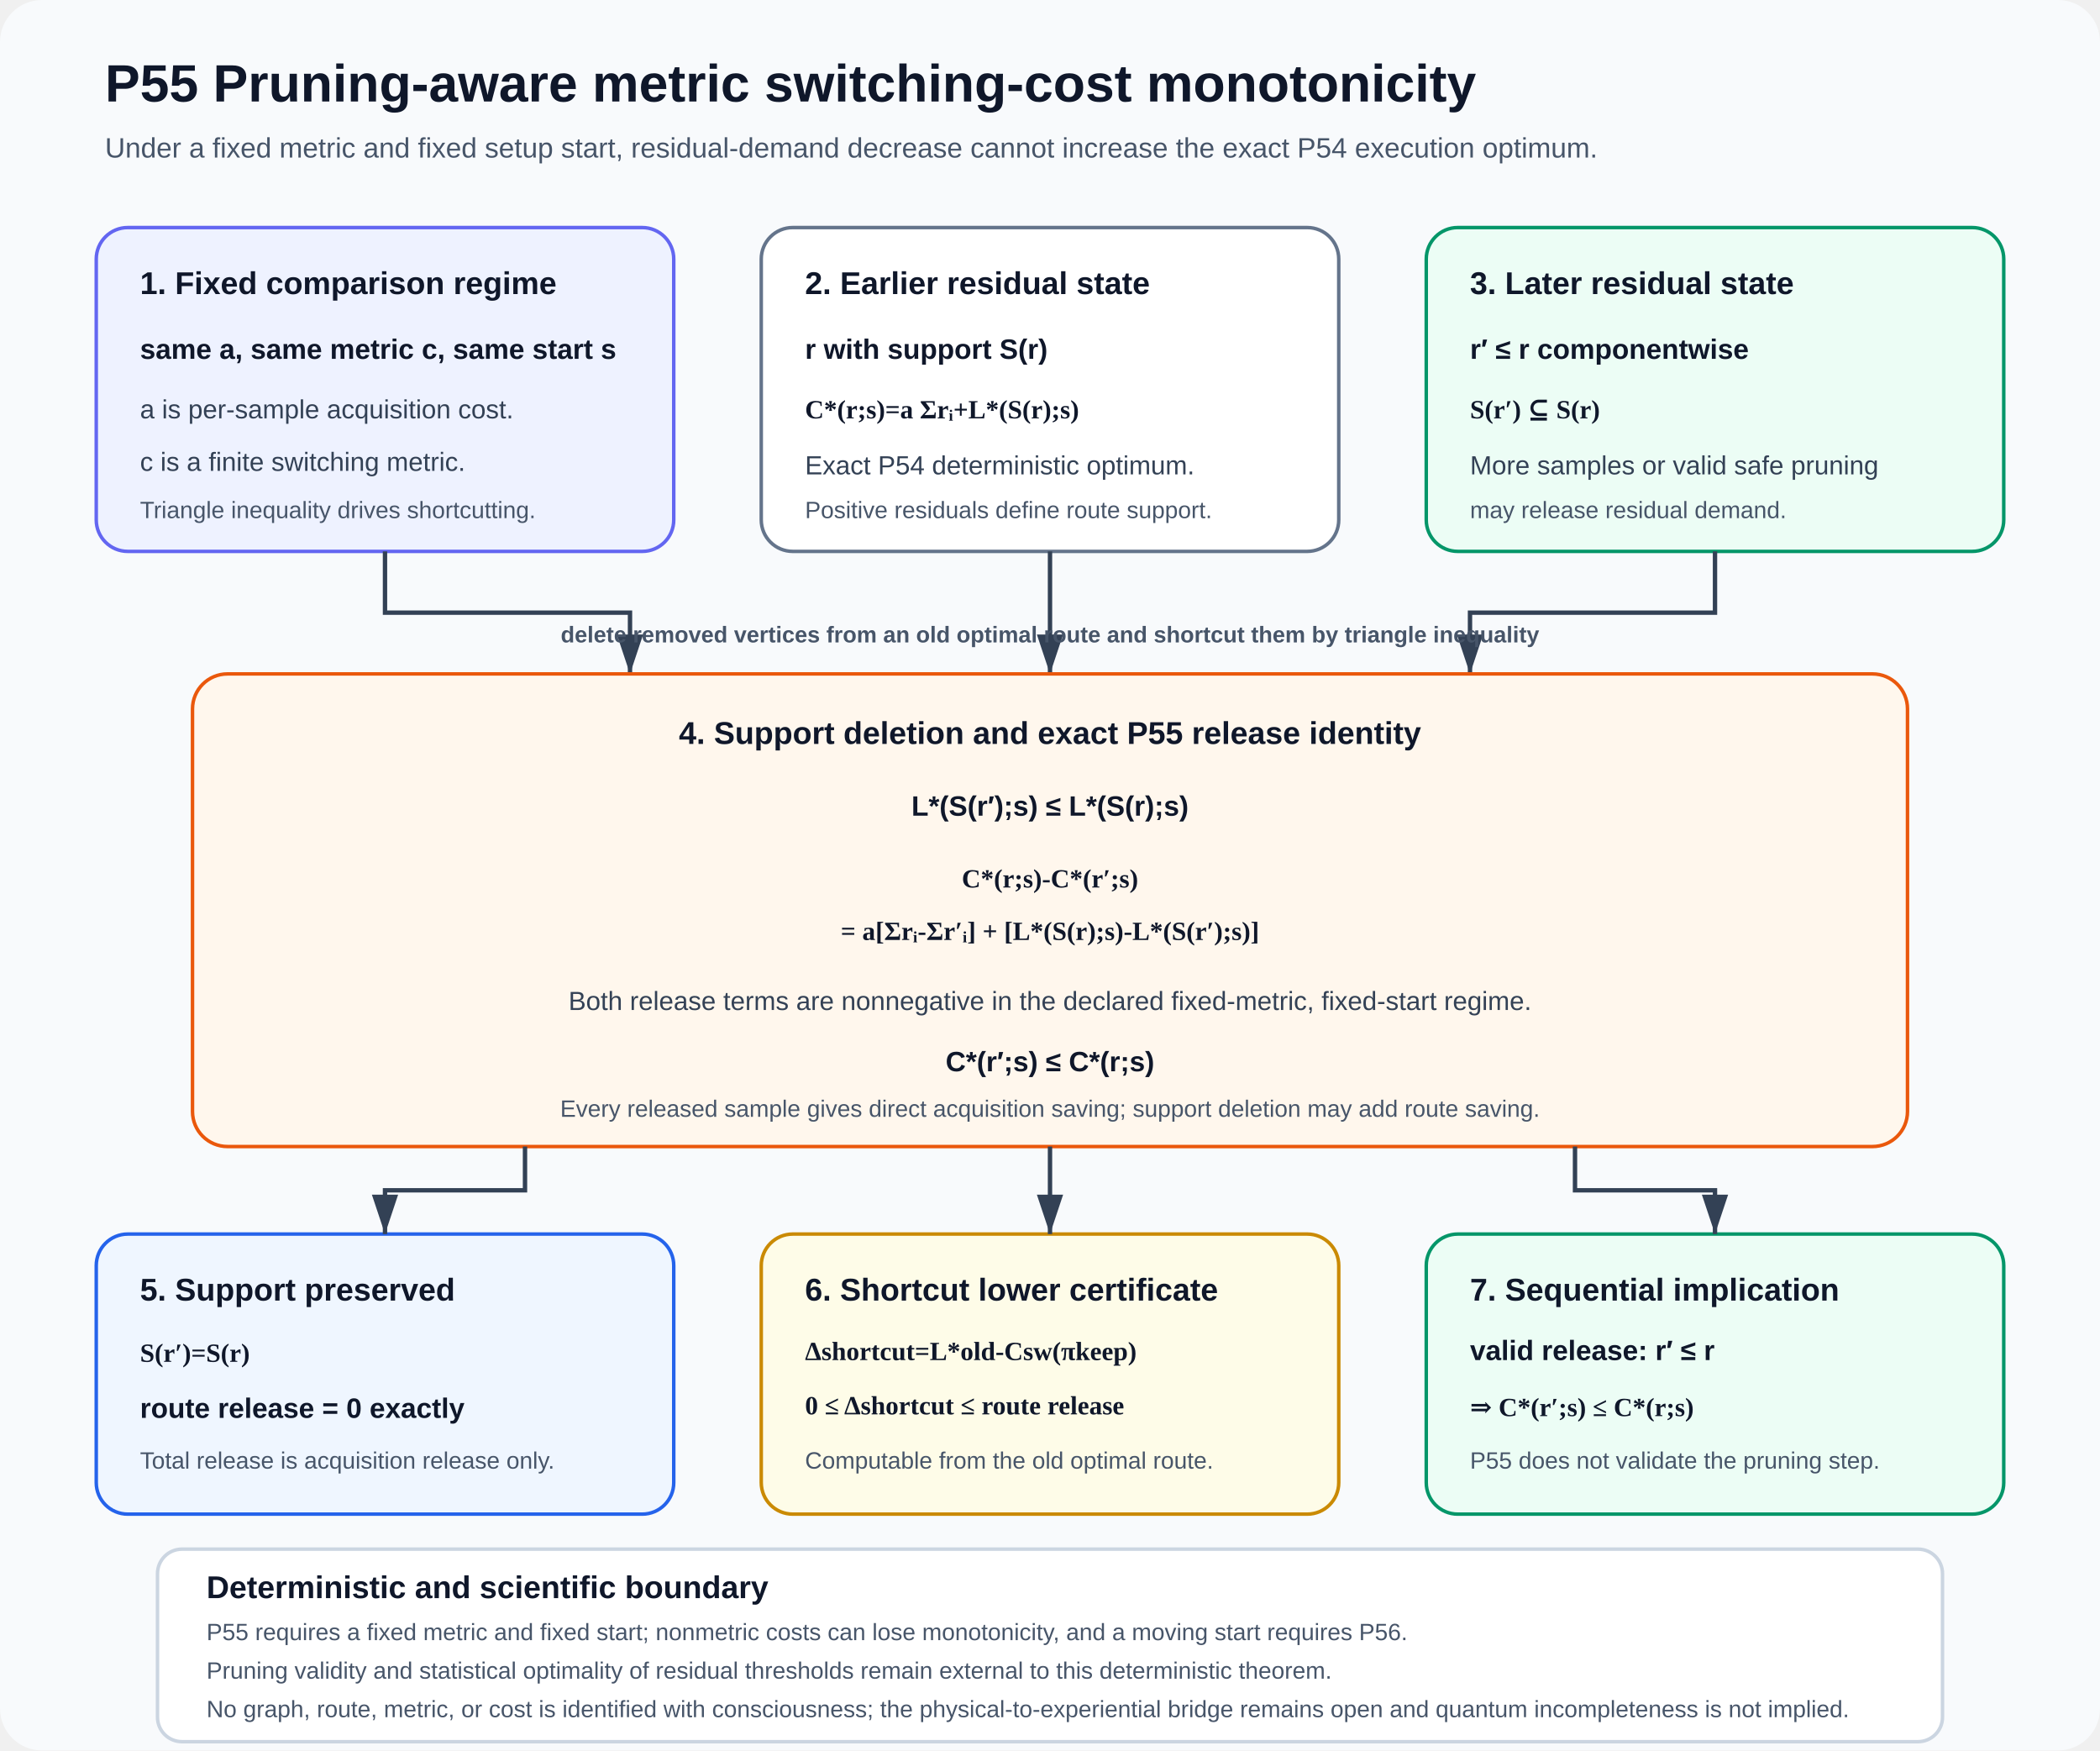
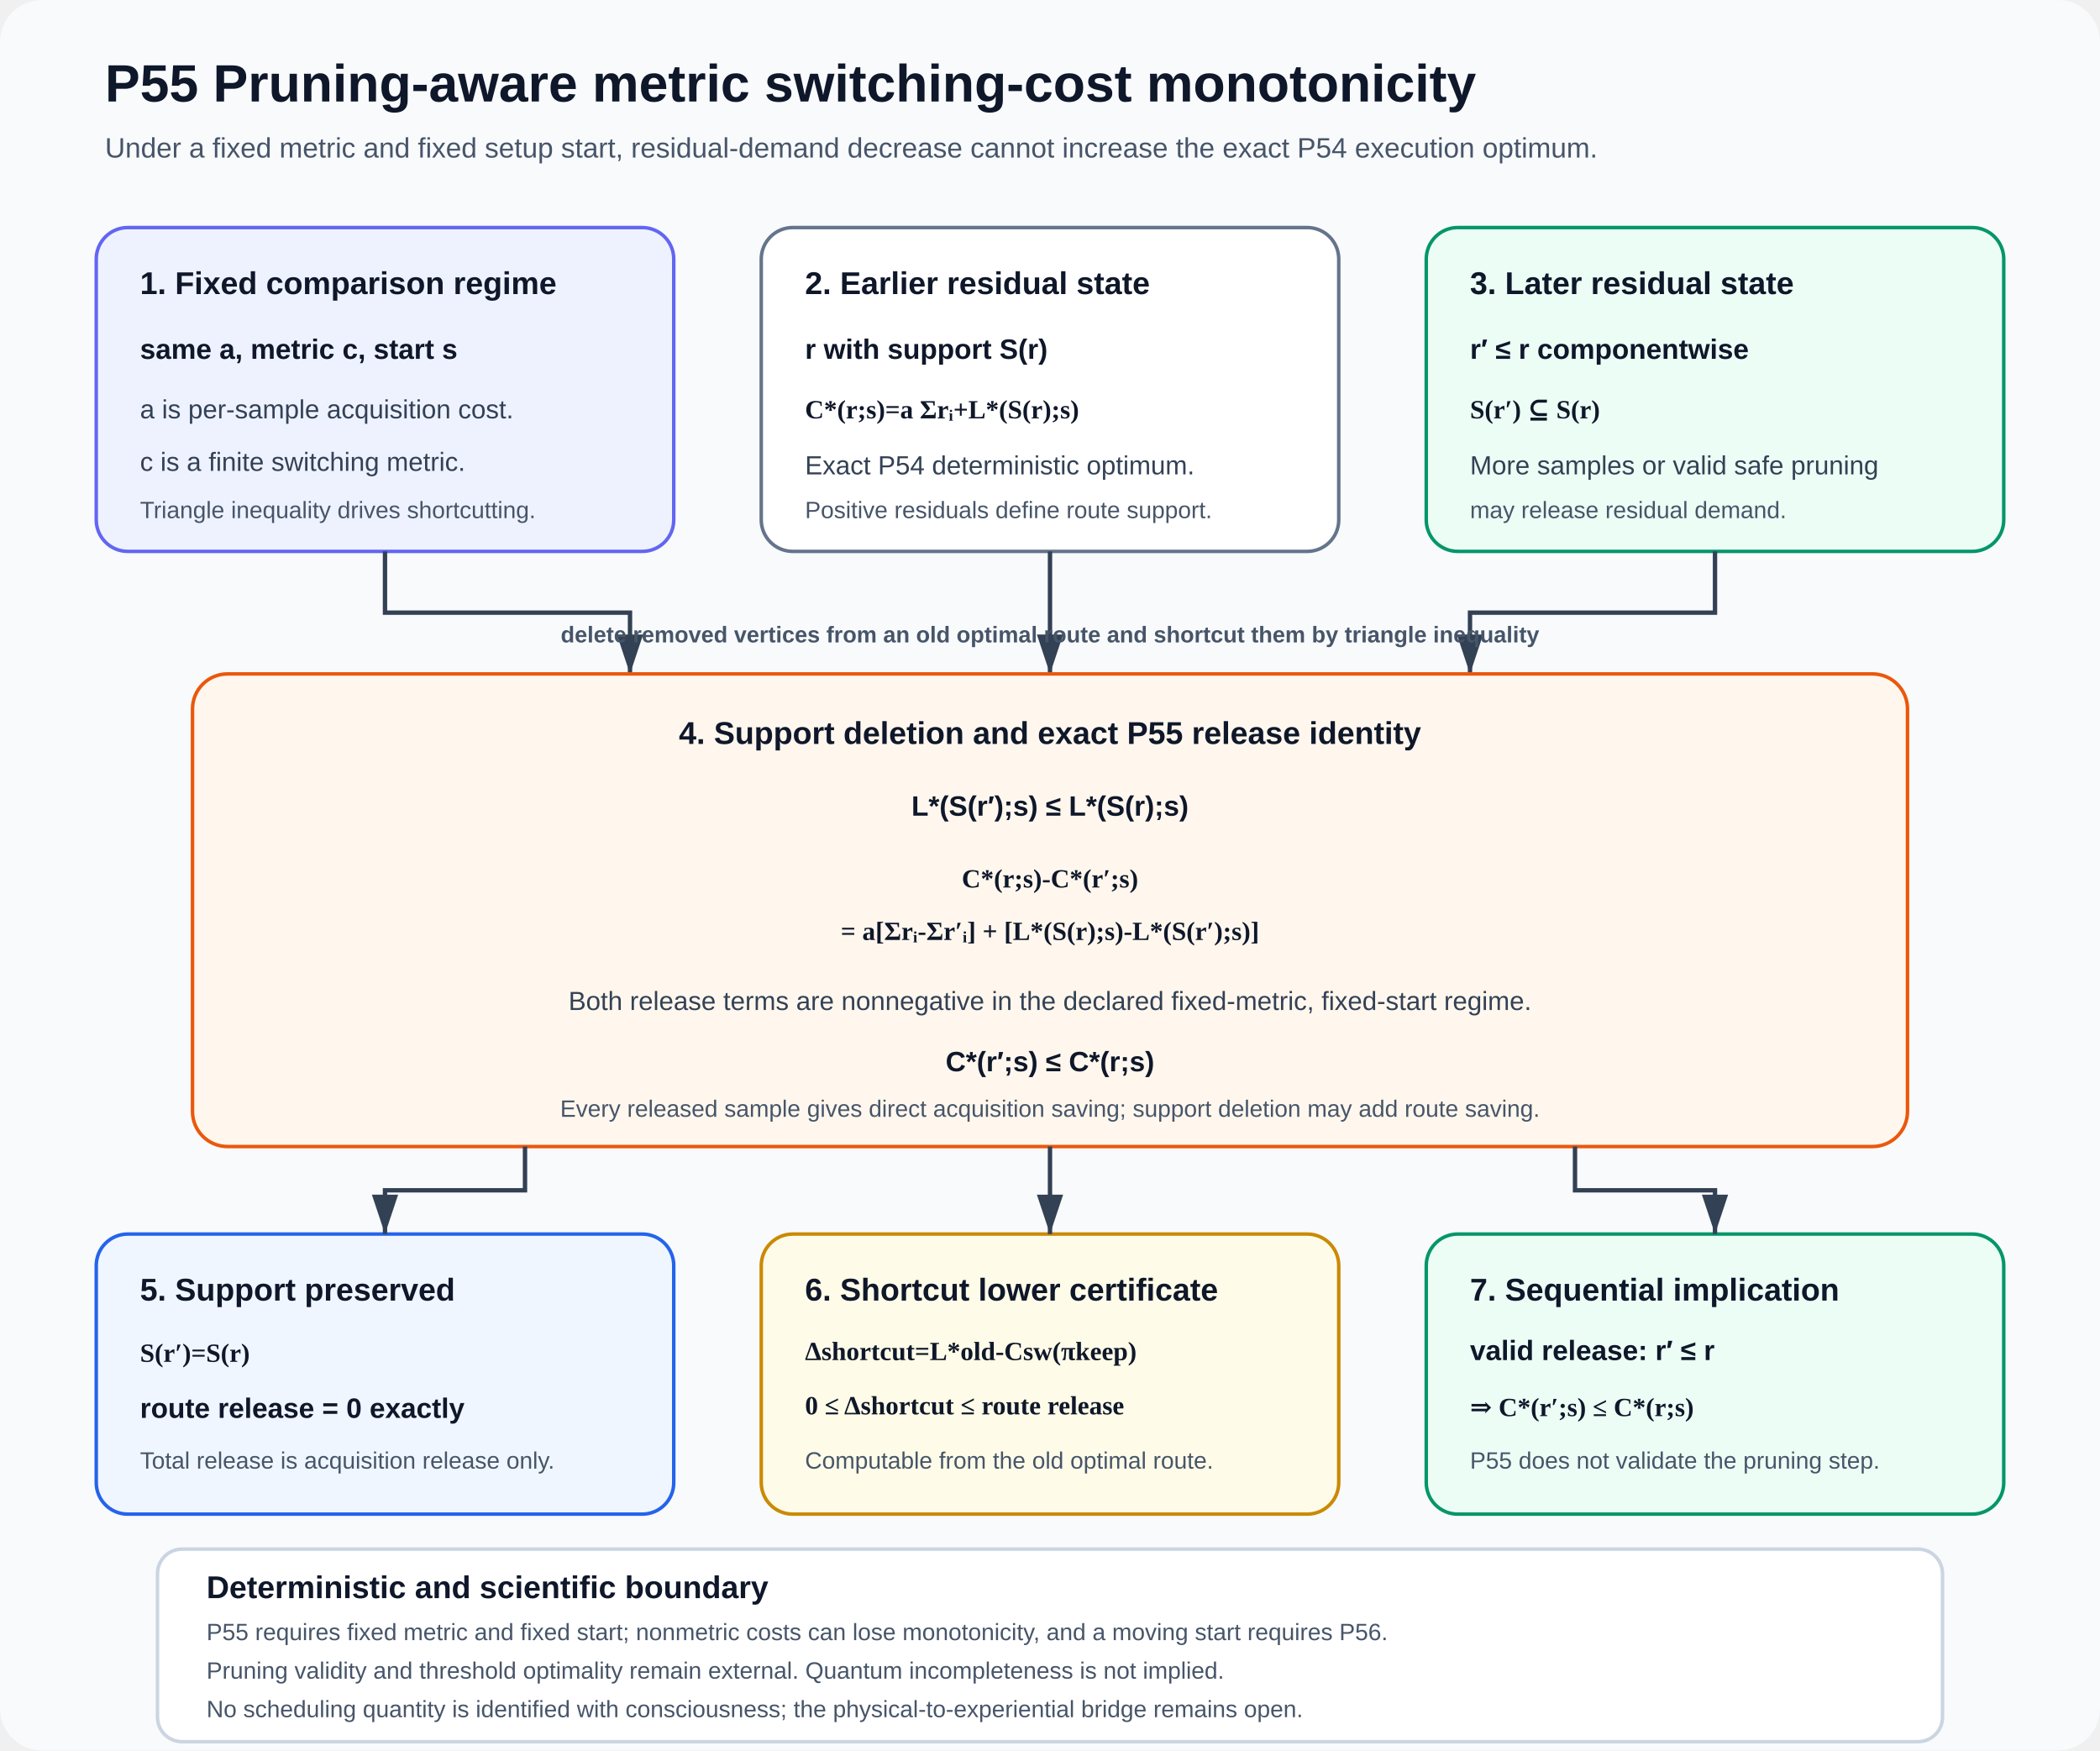
<svg xmlns="http://www.w3.org/2000/svg" width="1200" height="1000" viewBox="0 0 1200 1000" role="img" aria-labelledby="title desc">
  <defs>
    <marker id="arrow" markerWidth="10" markerHeight="10" refX="9" refY="3" orient="auto" markerUnits="strokeWidth">
      <path d="M0,0 L0,6 L9,3 z" fill="#334155" />
    </marker>
    <style>
      .title{font:700 30px Arial,sans-serif;fill:#0f172a}
      .subtitle{font:400 16px Arial,sans-serif;fill:#475569}
      .head{font:700 18px Arial,sans-serif;fill:#0f172a}
      .copy{font:400 15px Arial,sans-serif;fill:#334155}
      .small{font:400 13.5px Arial,sans-serif;fill:#475569}
      .eq{font:600 15px Georgia,'Times New Roman',serif;fill:#0f172a}
      .strong{font:700 16px Arial,sans-serif;fill:#0f172a}
      .route{font:700 13px Arial,sans-serif;fill:#475569}
      .arrow{stroke:#334155;stroke-width:2.5;fill:none;marker-end:url(#arrow)}
    </style>
  </defs>
  <rect width="1200" height="1000" rx="24" fill="#f8fafc" />
  <text x="60" y="58" class="title">P55  Pruning-aware metric switching-cost monotonicity</text>
  <text x="60" y="90" class="subtitle">Under a fixed metric and fixed setup start, residual-demand decrease cannot increase the exact P54 execution optimum.</text>
  <g id="block-regime" data-x="55" data-y="130" data-w="330" data-h="185">
    <rect x="55" y="130" width="330" height="185" rx="18" fill="#eef2ff" stroke="#6366f1" stroke-width="2" />
    <text x="80" y="168" class="head">1. Fixed comparison regime</text>
-     <text x="80" y="205" class="strong">same a, same metric c, same start s</text>
+     <text x="80" y="205" class="strong">same a, metric c, start s</text>
    <text x="80" y="239" class="copy">a is per-sample acquisition cost.</text>
    <text x="80" y="269" class="copy">c is a finite switching metric.</text>
    <text x="80" y="296" class="small">Triangle inequality drives shortcutting.</text>
  </g>
  <g id="block-old" data-x="435" data-y="130" data-w="330" data-h="185">
    <rect x="435" y="130" width="330" height="185" rx="18" fill="#ffffff" stroke="#64748b" stroke-width="2" />
    <text x="460" y="168" class="head">2. Earlier residual state</text>
    <text x="460" y="205" class="strong">r with support S(r)</text>
    <text x="460" y="239" class="eq">C*(r;s)=a Σrᵢ+L*(S(r);s)</text>
    <text x="460" y="271" class="copy">Exact P54 deterministic optimum.</text>
    <text x="460" y="296" class="small">Positive residuals define route support.</text>
  </g>
  <g id="block-new" data-x="815" data-y="130" data-w="330" data-h="185">
    <rect x="815" y="130" width="330" height="185" rx="18" fill="#ecfdf5" stroke="#059669" stroke-width="2" />
    <text x="840" y="168" class="head">3. Later residual state</text>
    <text x="840" y="205" class="strong">r′ ≤ r componentwise</text>
    <text x="840" y="239" class="eq">S(r′) ⊆ S(r)</text>
    <text x="840" y="271" class="copy">More samples or valid safe pruning</text>
    <text x="840" y="296" class="small">may release residual demand.</text>
  </g>
  <path id="arrow-1" class="arrow" d="M220 315 V350 H360 V385" data-source="block-regime" data-target="block-core" />
  <path id="arrow-2" class="arrow" d="M600 315 V385" data-source="block-old" data-target="block-core" />
  <path id="arrow-3" class="arrow" d="M980 315 V350 H840 V385" data-source="block-new" data-target="block-core" />
  <text x="600" y="367" class="route" text-anchor="middle">delete removed vertices from an old optimal route and shortcut them by triangle inequality</text>
  <g id="block-core" data-x="110" data-y="385" data-w="980" data-h="270">
    <rect x="110" y="385" width="980" height="270" rx="20" fill="#fff7ed" stroke="#ea580c" stroke-width="2" />
    <text x="600" y="425" text-anchor="middle" class="head">4. Support deletion and exact P55 release identity</text>
    <text x="600" y="466" text-anchor="middle" class="strong">L*(S(r′);s) ≤ L*(S(r);s)</text>
    <text x="600" y="507" text-anchor="middle" class="eq">C*(r;s)-C*(r′;s)</text>
    <text x="600" y="537" text-anchor="middle" class="eq">= a[Σrᵢ-Σr′ᵢ] + [L*(S(r);s)-L*(S(r′);s)]</text>
    <text x="600" y="577" text-anchor="middle" class="copy">Both release terms are nonnegative in the declared fixed-metric, fixed-start regime.</text>
    <text x="600" y="612" text-anchor="middle" class="strong">C*(r′;s) ≤ C*(r;s)</text>
    <text x="600" y="638" text-anchor="middle" class="small">Every released sample gives direct acquisition saving; support deletion may add route saving.</text>
  </g>
  <g id="block-support" data-x="55" data-y="705" data-w="330" data-h="160">
    <rect x="55" y="705" width="330" height="160" rx="18" fill="#eff6ff" stroke="#2563eb" stroke-width="2" />
    <text x="80" y="743" class="head">5. Support preserved</text>
    <text x="80" y="778" class="eq">S(r′)=S(r)</text>
    <text x="80" y="810" class="strong">route release = 0 exactly</text>
    <text x="80" y="839" class="small">Total release is acquisition release only.</text>
  </g>
  <g id="block-shortcut" data-x="435" data-y="705" data-w="330" data-h="160">
    <rect x="435" y="705" width="330" height="160" rx="18" fill="#fefce8" stroke="#ca8a04" stroke-width="2" />
    <text x="460" y="743" class="head">6. Shortcut lower certificate</text>
    <text x="460" y="777" class="eq">Δshortcut=L*old-Csw(πkeep)</text>
    <text x="460" y="808" class="eq">0 ≤ Δshortcut ≤ route release</text>
    <text x="460" y="839" class="small">Computable from the old optimal route.</text>
  </g>
  <g id="block-sequential" data-x="815" data-y="705" data-w="330" data-h="160">
    <rect x="815" y="705" width="330" height="160" rx="18" fill="#ecfdf5" stroke="#059669" stroke-width="2" />
    <text x="840" y="743" class="head">7. Sequential implication</text>
    <text x="840" y="777" class="strong">valid release: r′ ≤ r</text>
    <text x="840" y="809" class="eq">⇒ C*(r′;s) ≤ C*(r;s)</text>
    <text x="840" y="839" class="small">P55 does not validate the pruning step.</text>
  </g>
  <path id="arrow-4" class="arrow" d="M300 655 V680 H220 V705" data-source="block-core" data-target="block-support" />
  <path id="arrow-5" class="arrow" d="M600 655 V705" data-source="block-core" data-target="block-shortcut" />
  <path id="arrow-6" class="arrow" d="M900 655 V680 H980 V705" data-source="block-core" data-target="block-sequential" />
  <g id="block-boundary" data-x="90" data-y="885" data-w="1020" data-h="110">
    <rect x="90" y="885" width="1020" height="110" rx="14" fill="#ffffff" stroke="#cbd5e1" stroke-width="2" />
    <text x="118" y="913" class="head">Deterministic and scientific boundary</text>
-     <text x="118" y="937" class="small">P55 requires a fixed metric and fixed start; nonmetric costs can lose monotonicity, and a moving start requires P56.</text>
-     <text x="118" y="959" class="small">Pruning validity and statistical optimality of residual thresholds remain external to this deterministic theorem.</text>
-     <text x="118" y="981" class="small">No graph, route, metric, or cost is identified with consciousness; the physical-to-experiential bridge remains open and quantum incompleteness is not implied.</text>
+     <text x="118" y="937" class="small">P55 requires fixed metric and fixed start; nonmetric costs can lose monotonicity, and a moving start requires P56.</text>
+     <text x="118" y="959" class="small">Pruning validity and threshold optimality remain external. Quantum incompleteness is not implied.</text>
+     <text x="118" y="981" class="small">No scheduling quantity is identified with consciousness; the physical-to-experiential bridge remains open.</text>
  </g>
</svg>
